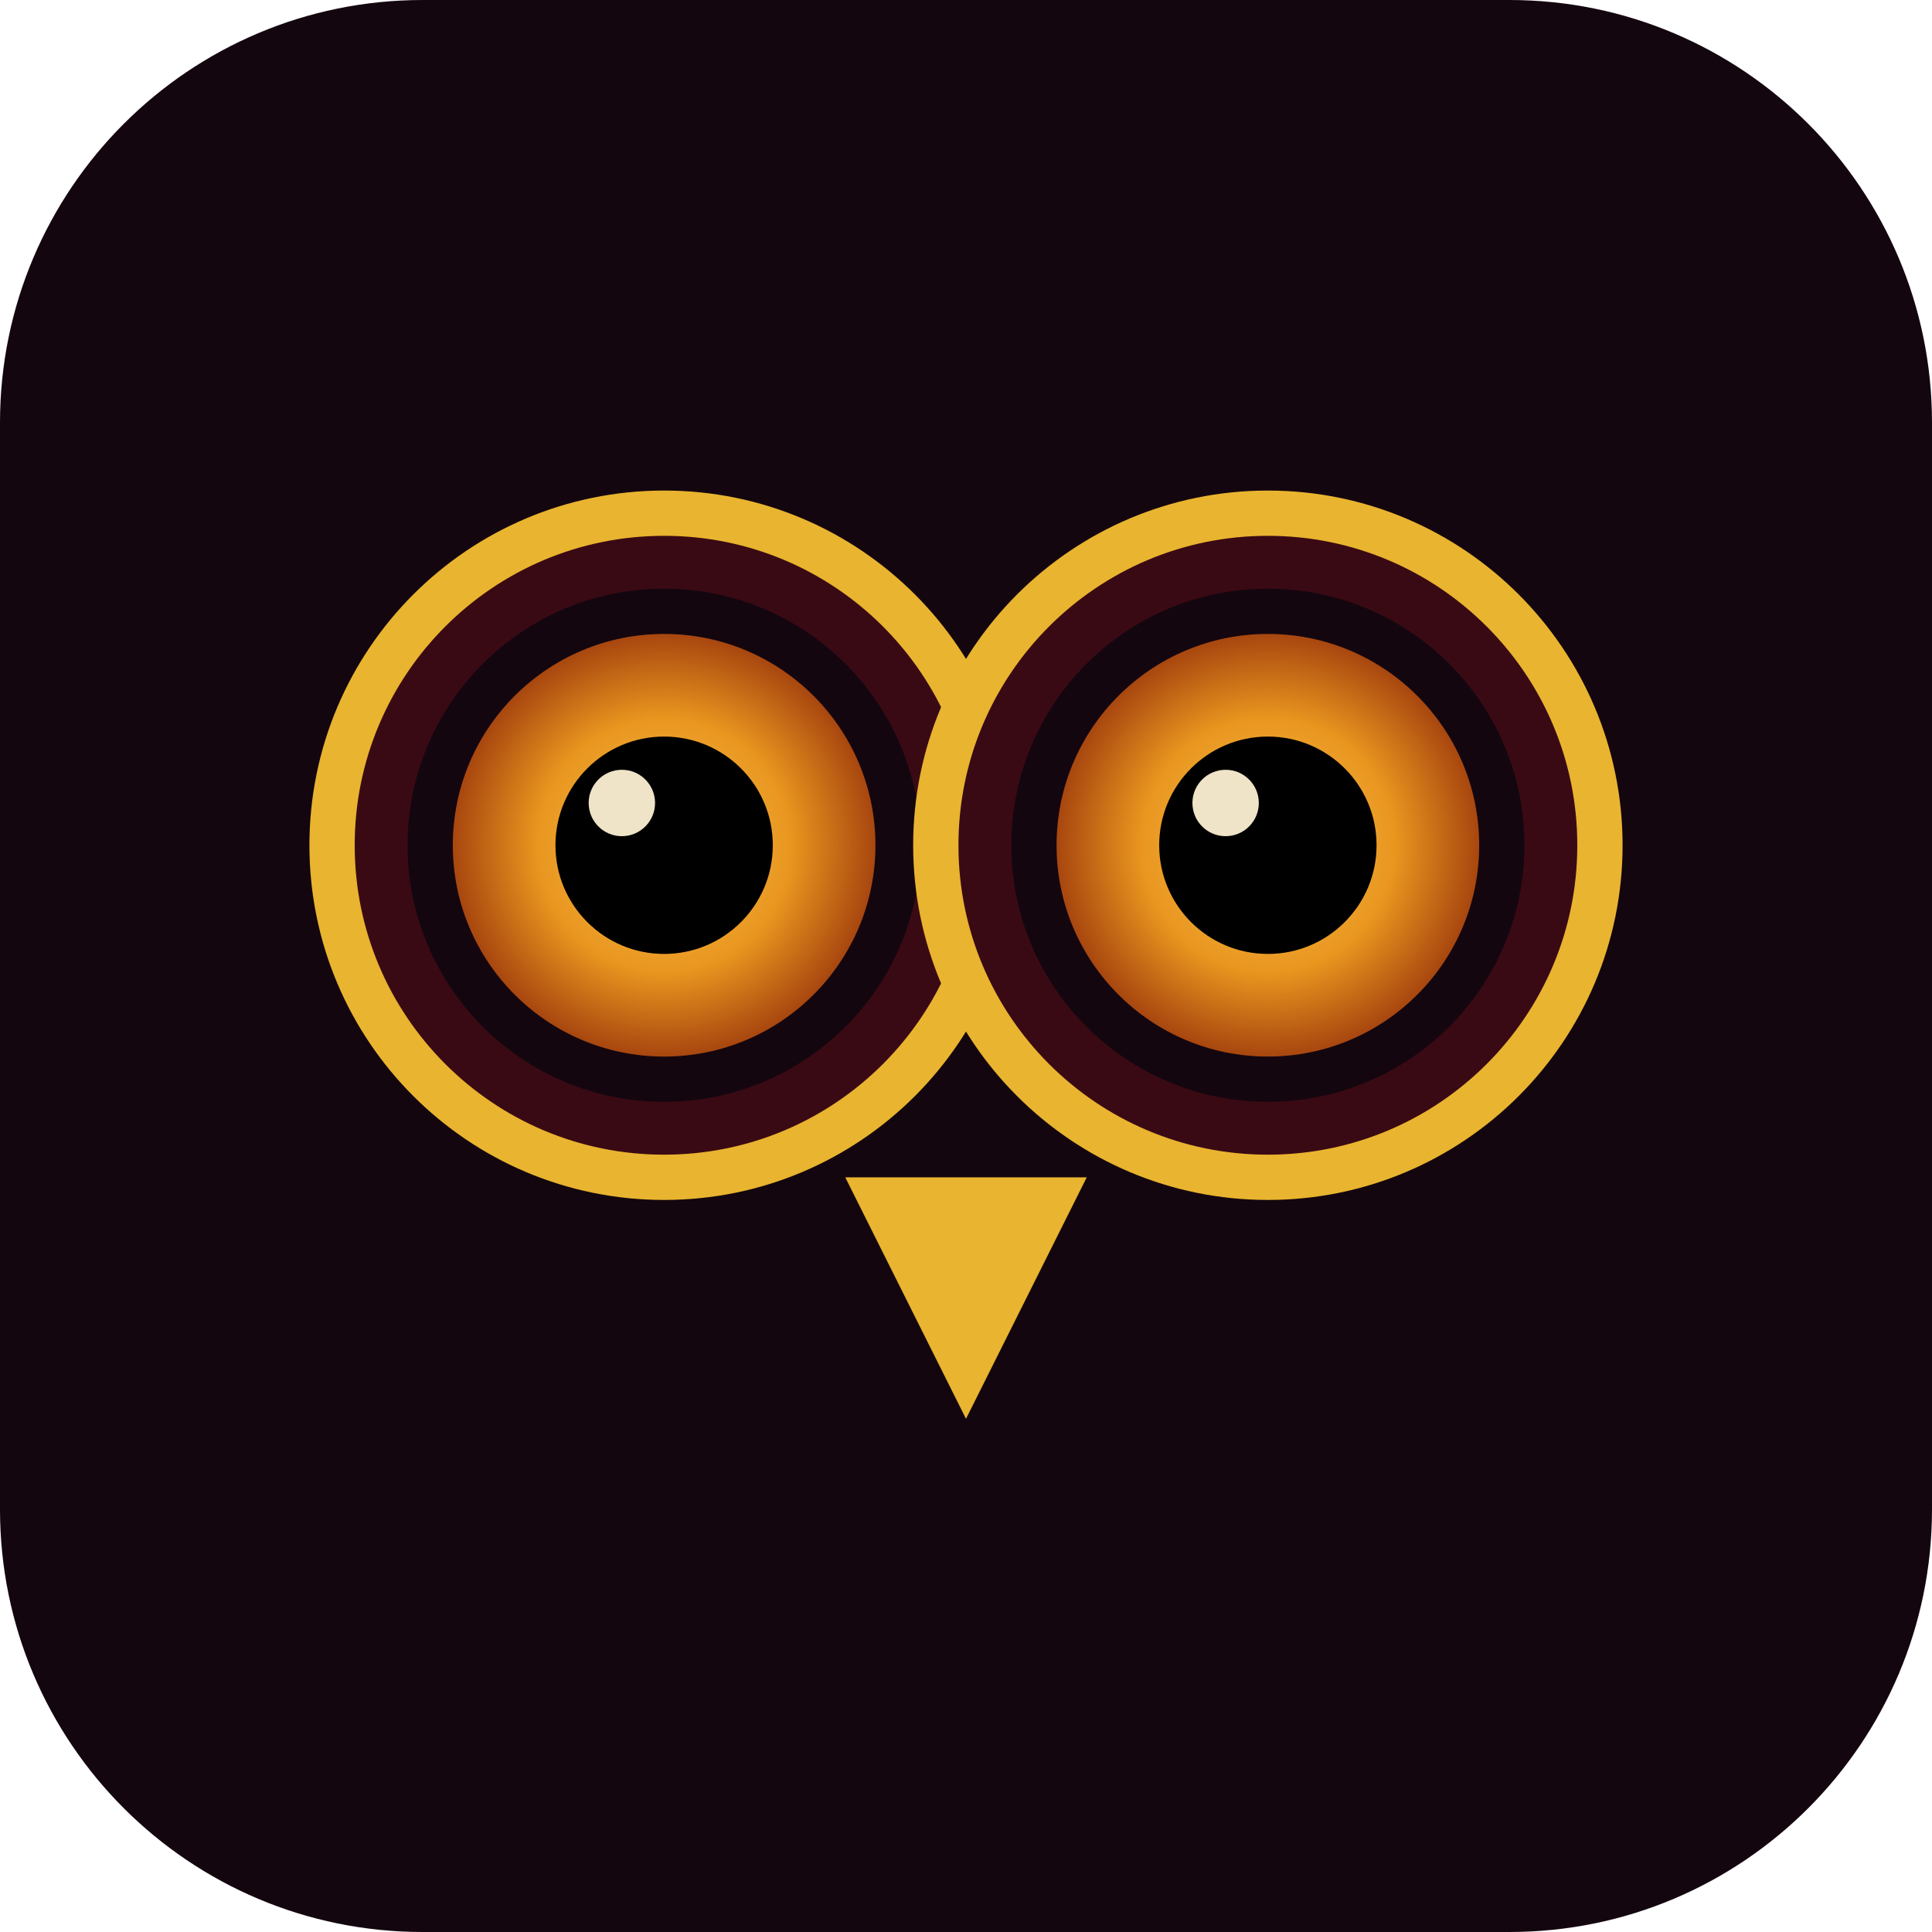
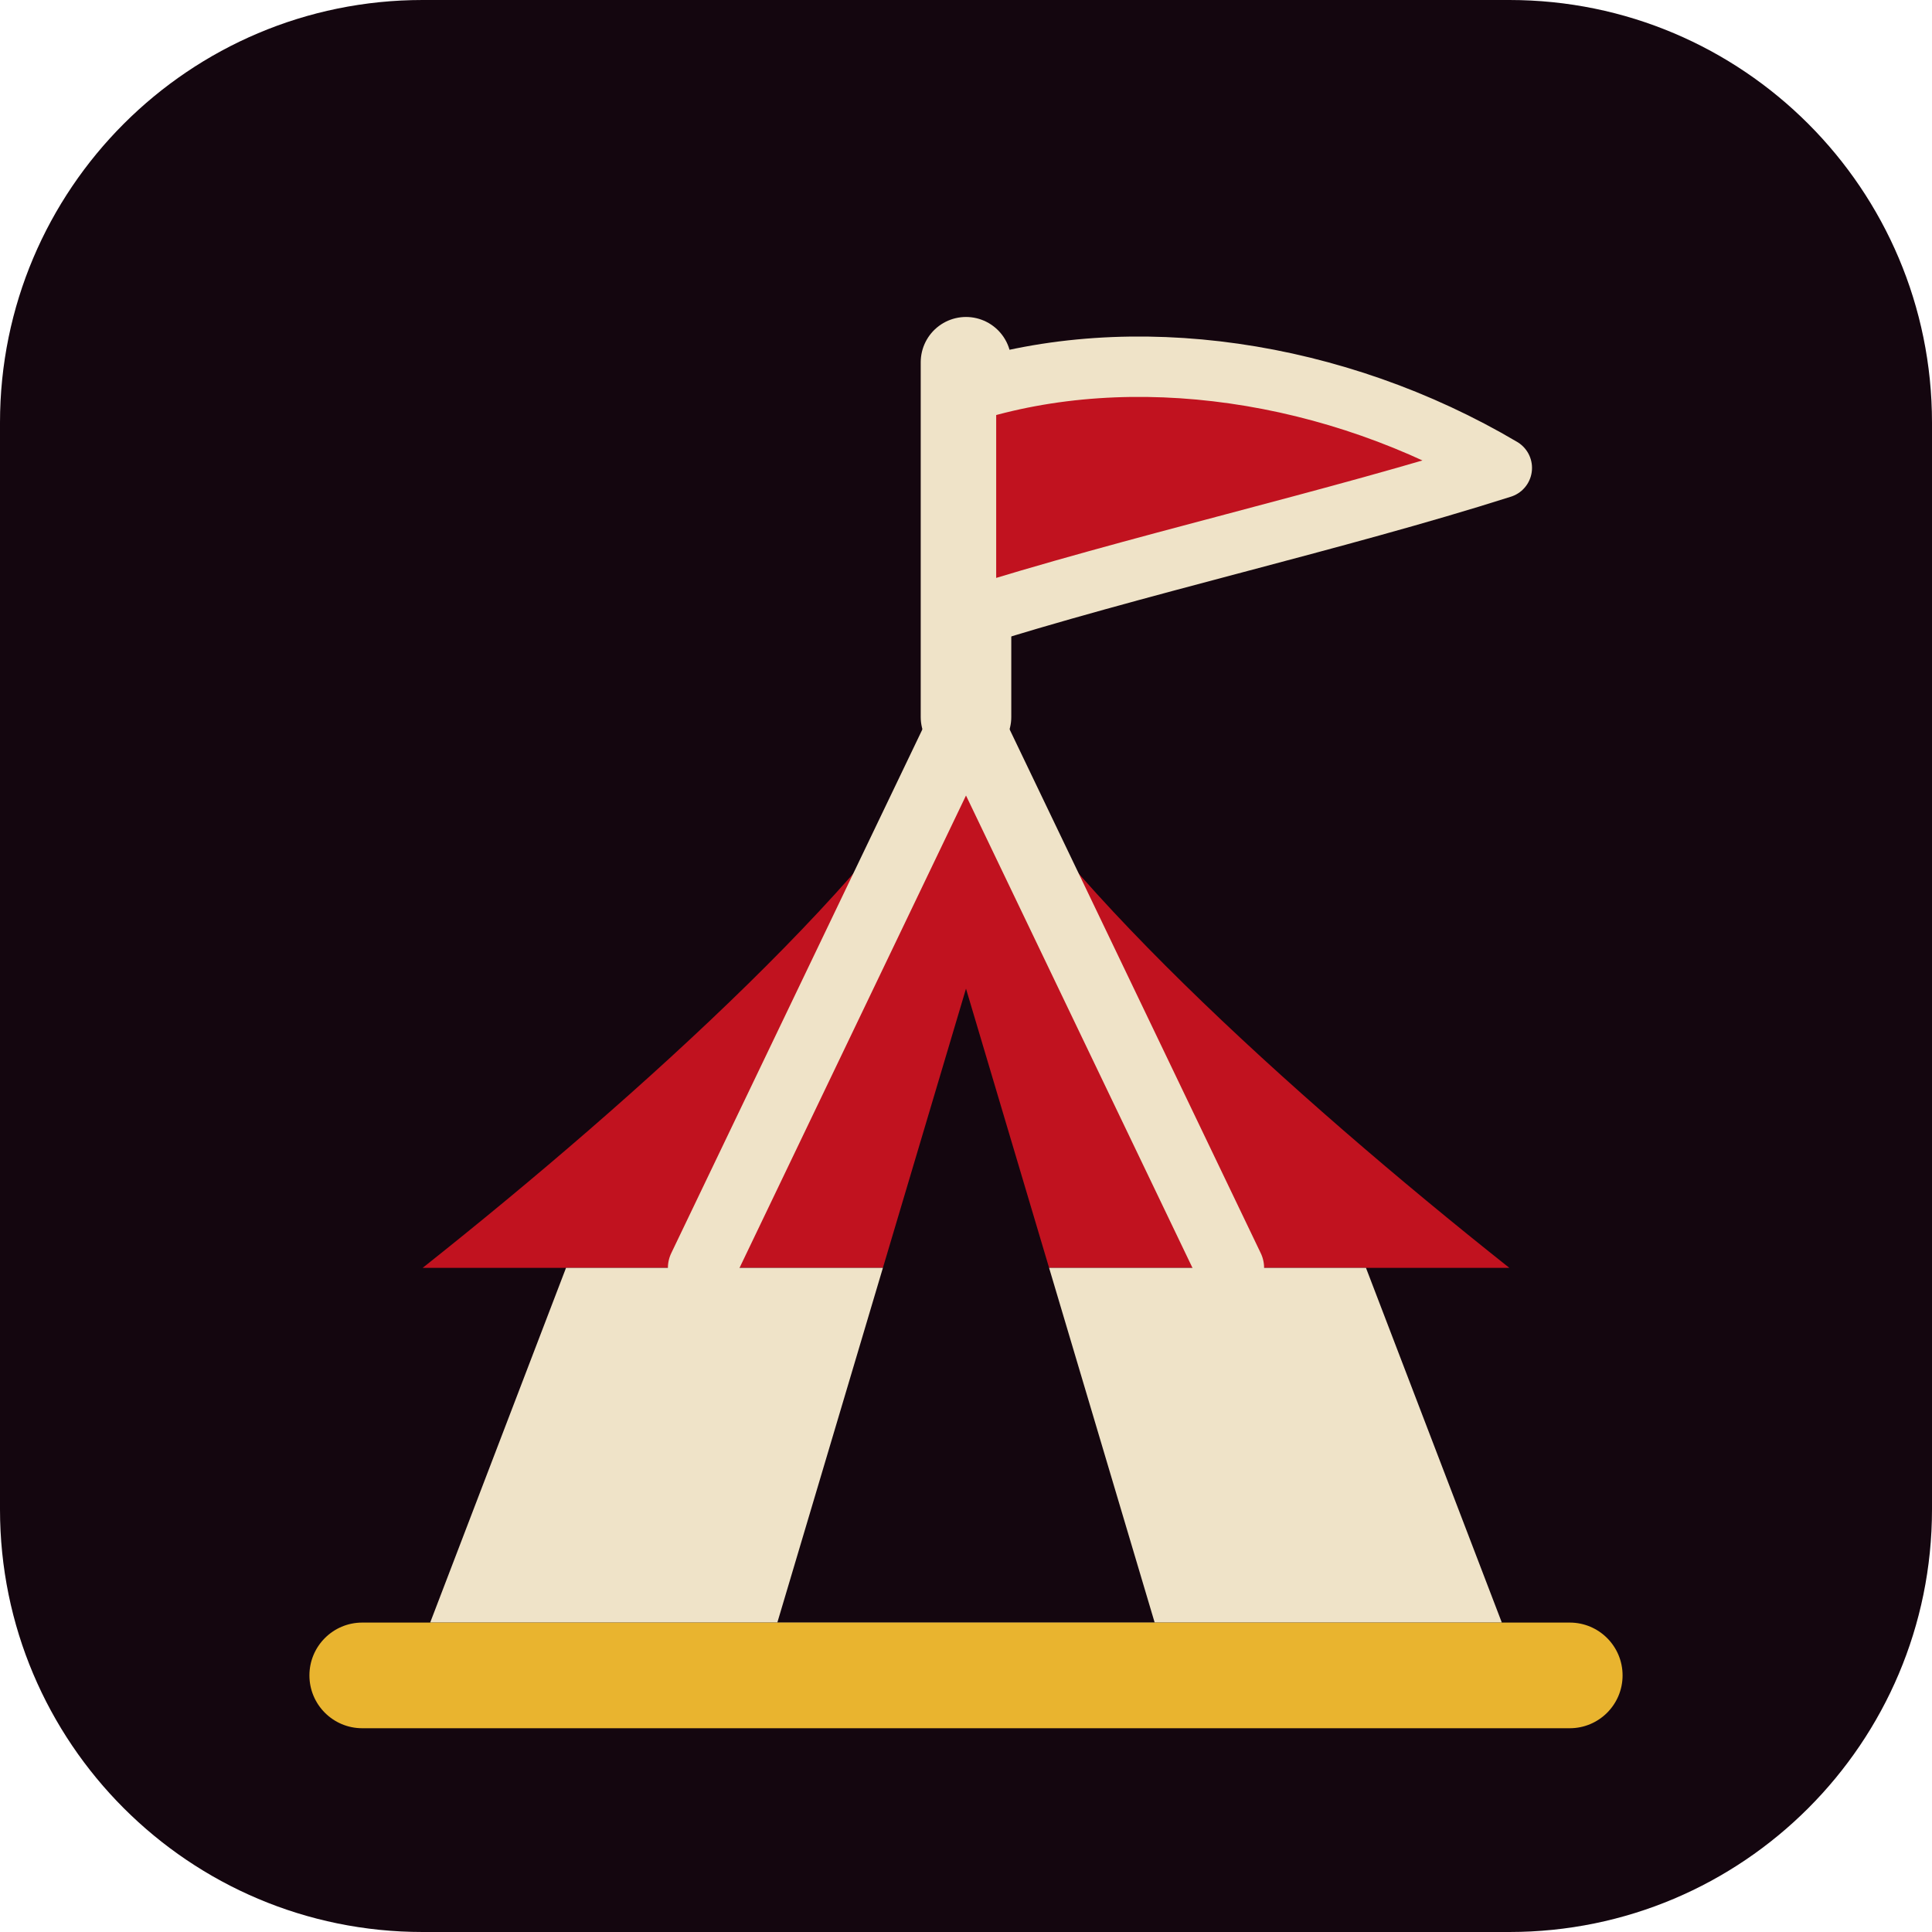
- <svg xmlns="http://www.w3.org/2000/svg" viewBox="0 0 64 64" width="64" height="64">
-   <defs>
-     <radialGradient id="iris" cx="50%" cy="50%" r="50%">
-       <stop offset="0" stop-color="#f6c453" />
-       <stop offset=".6" stop-color="#e9961f" />
-       <stop offset="1" stop-color="#a8470f" />
-     </radialGradient>
-   </defs>
-   <rect width="64" height="64" rx="14" fill="#14060f" />
-   <g transform="translate(0 3)">
-     <circle cx="22" cy="25" r="11" fill="#3a0a14" stroke="#e9b42f" stroke-width="1.5" />
-     <circle cx="22" cy="25" r="8.5" fill="#14060f" />
-     <circle cx="22" cy="25" r="7" fill="url(#iris)" />
-     <circle cx="22" cy="25" r="3.6" fill="#000" />
-     <circle cx="20.6" cy="23.6" r="1.1" fill="#efe3c8" />
-     <circle cx="42" cy="25" r="11" fill="#3a0a14" stroke="#e9b42f" stroke-width="1.5" />
-     <circle cx="42" cy="25" r="8.5" fill="#14060f" />
-     <circle cx="42" cy="25" r="7" fill="url(#iris)" />
-     <circle cx="42" cy="25" r="3.6" fill="#000" />
-     <circle cx="40.6" cy="23.6" r="1.1" fill="#efe3c8" />
-     <path d="M28 36 L36 36 L32 44 Z" fill="#e9b42f" />
-   </g>
+ <svg xmlns="http://www.w3.org/2000/svg" viewBox="0 0 512 512" width="512" height="512" role="img" aria-label="Sundan Studio icono">
+   <rect width="512" height="512" rx="112" fill="#14060f" />
+   <path fill="none" stroke="#efe3c8" stroke-width="24" stroke-linecap="round" d="M256 190V96" />
+   <path fill="#c1121f" stroke="#efe3c8" stroke-width="16" stroke-linejoin="round" d="M256 104C300 90 354 98 398 124C354 138 300 150 256 164Z" />
+   <path fill="#c1121f" d="M256 190C236 230 170 290 112 336L400 336C342 290 276 230 256 190Z" />
+   <path fill="none" stroke="#efe3c8" stroke-width="18" stroke-linecap="round" d="M256 190L186 336M256 190L326 336" />
+   <path fill="#efe3c8" d="M150 336L362 336L398 430L114 430Z" />
+   <path fill="#14060f" d="M256 262L206 430L306 430Z" />
+   <rect x="82" y="430" width="348" height="28" rx="14" fill="#e9b42f" />
</svg>
